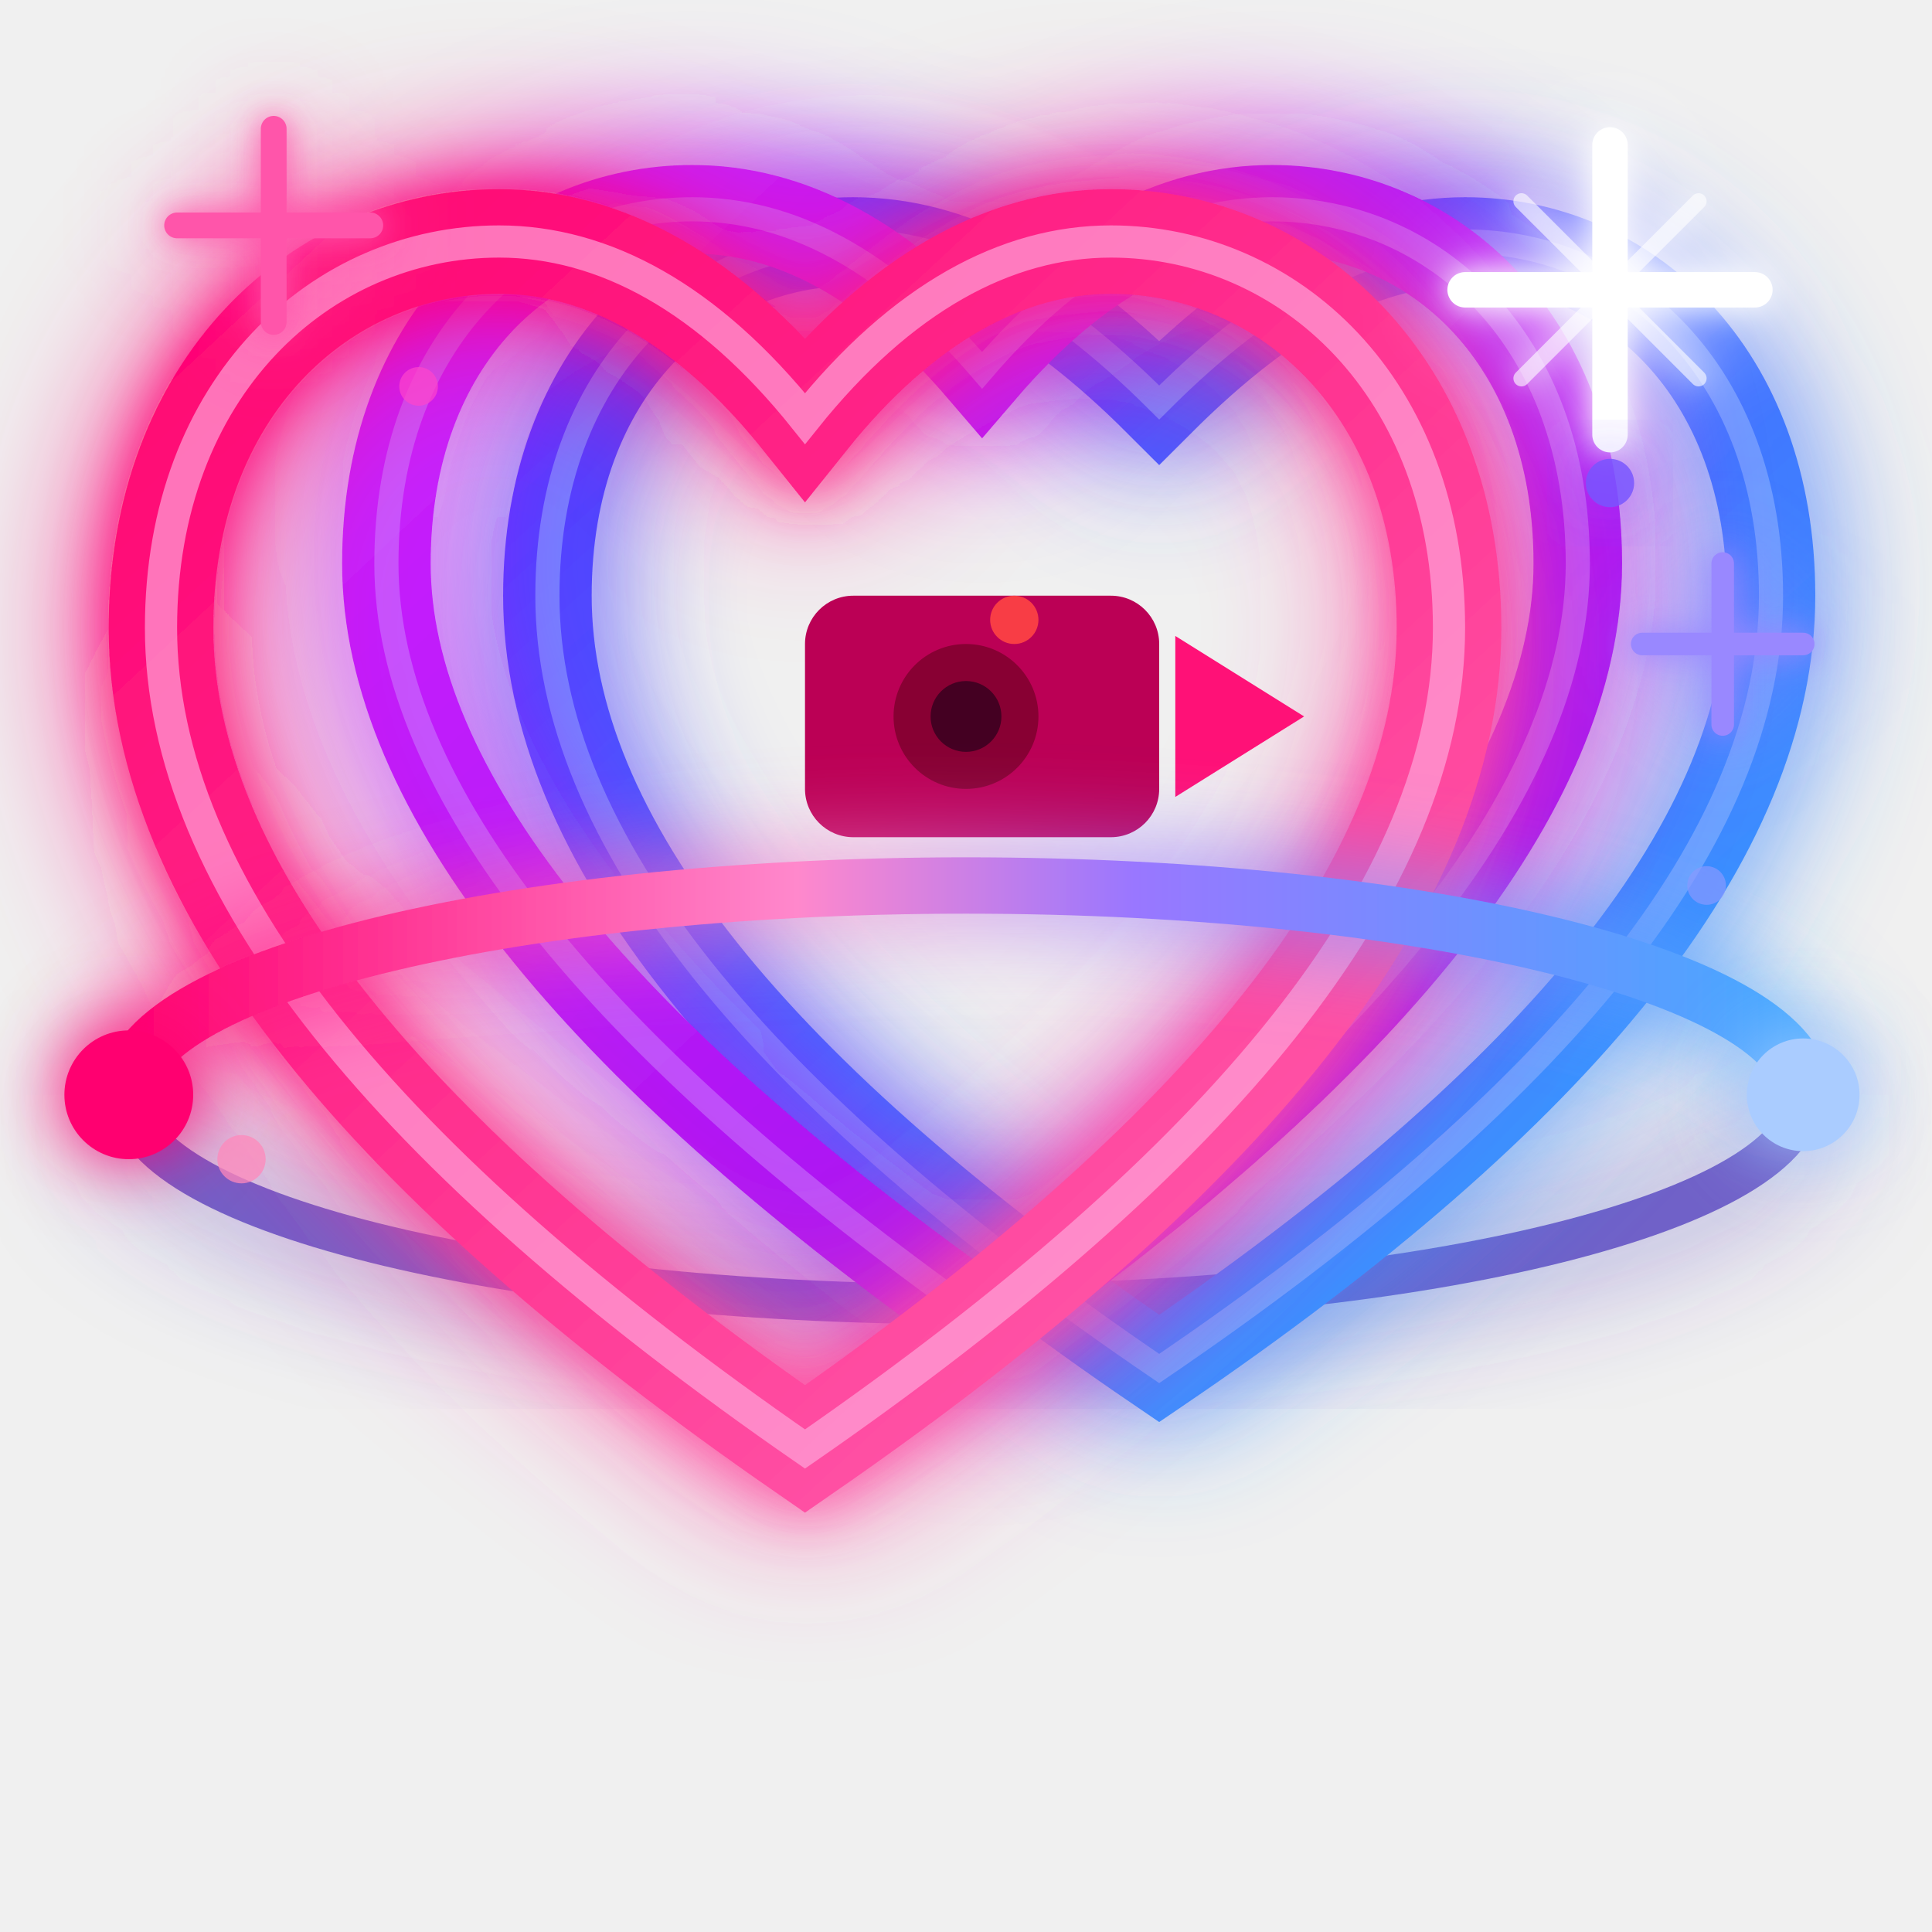
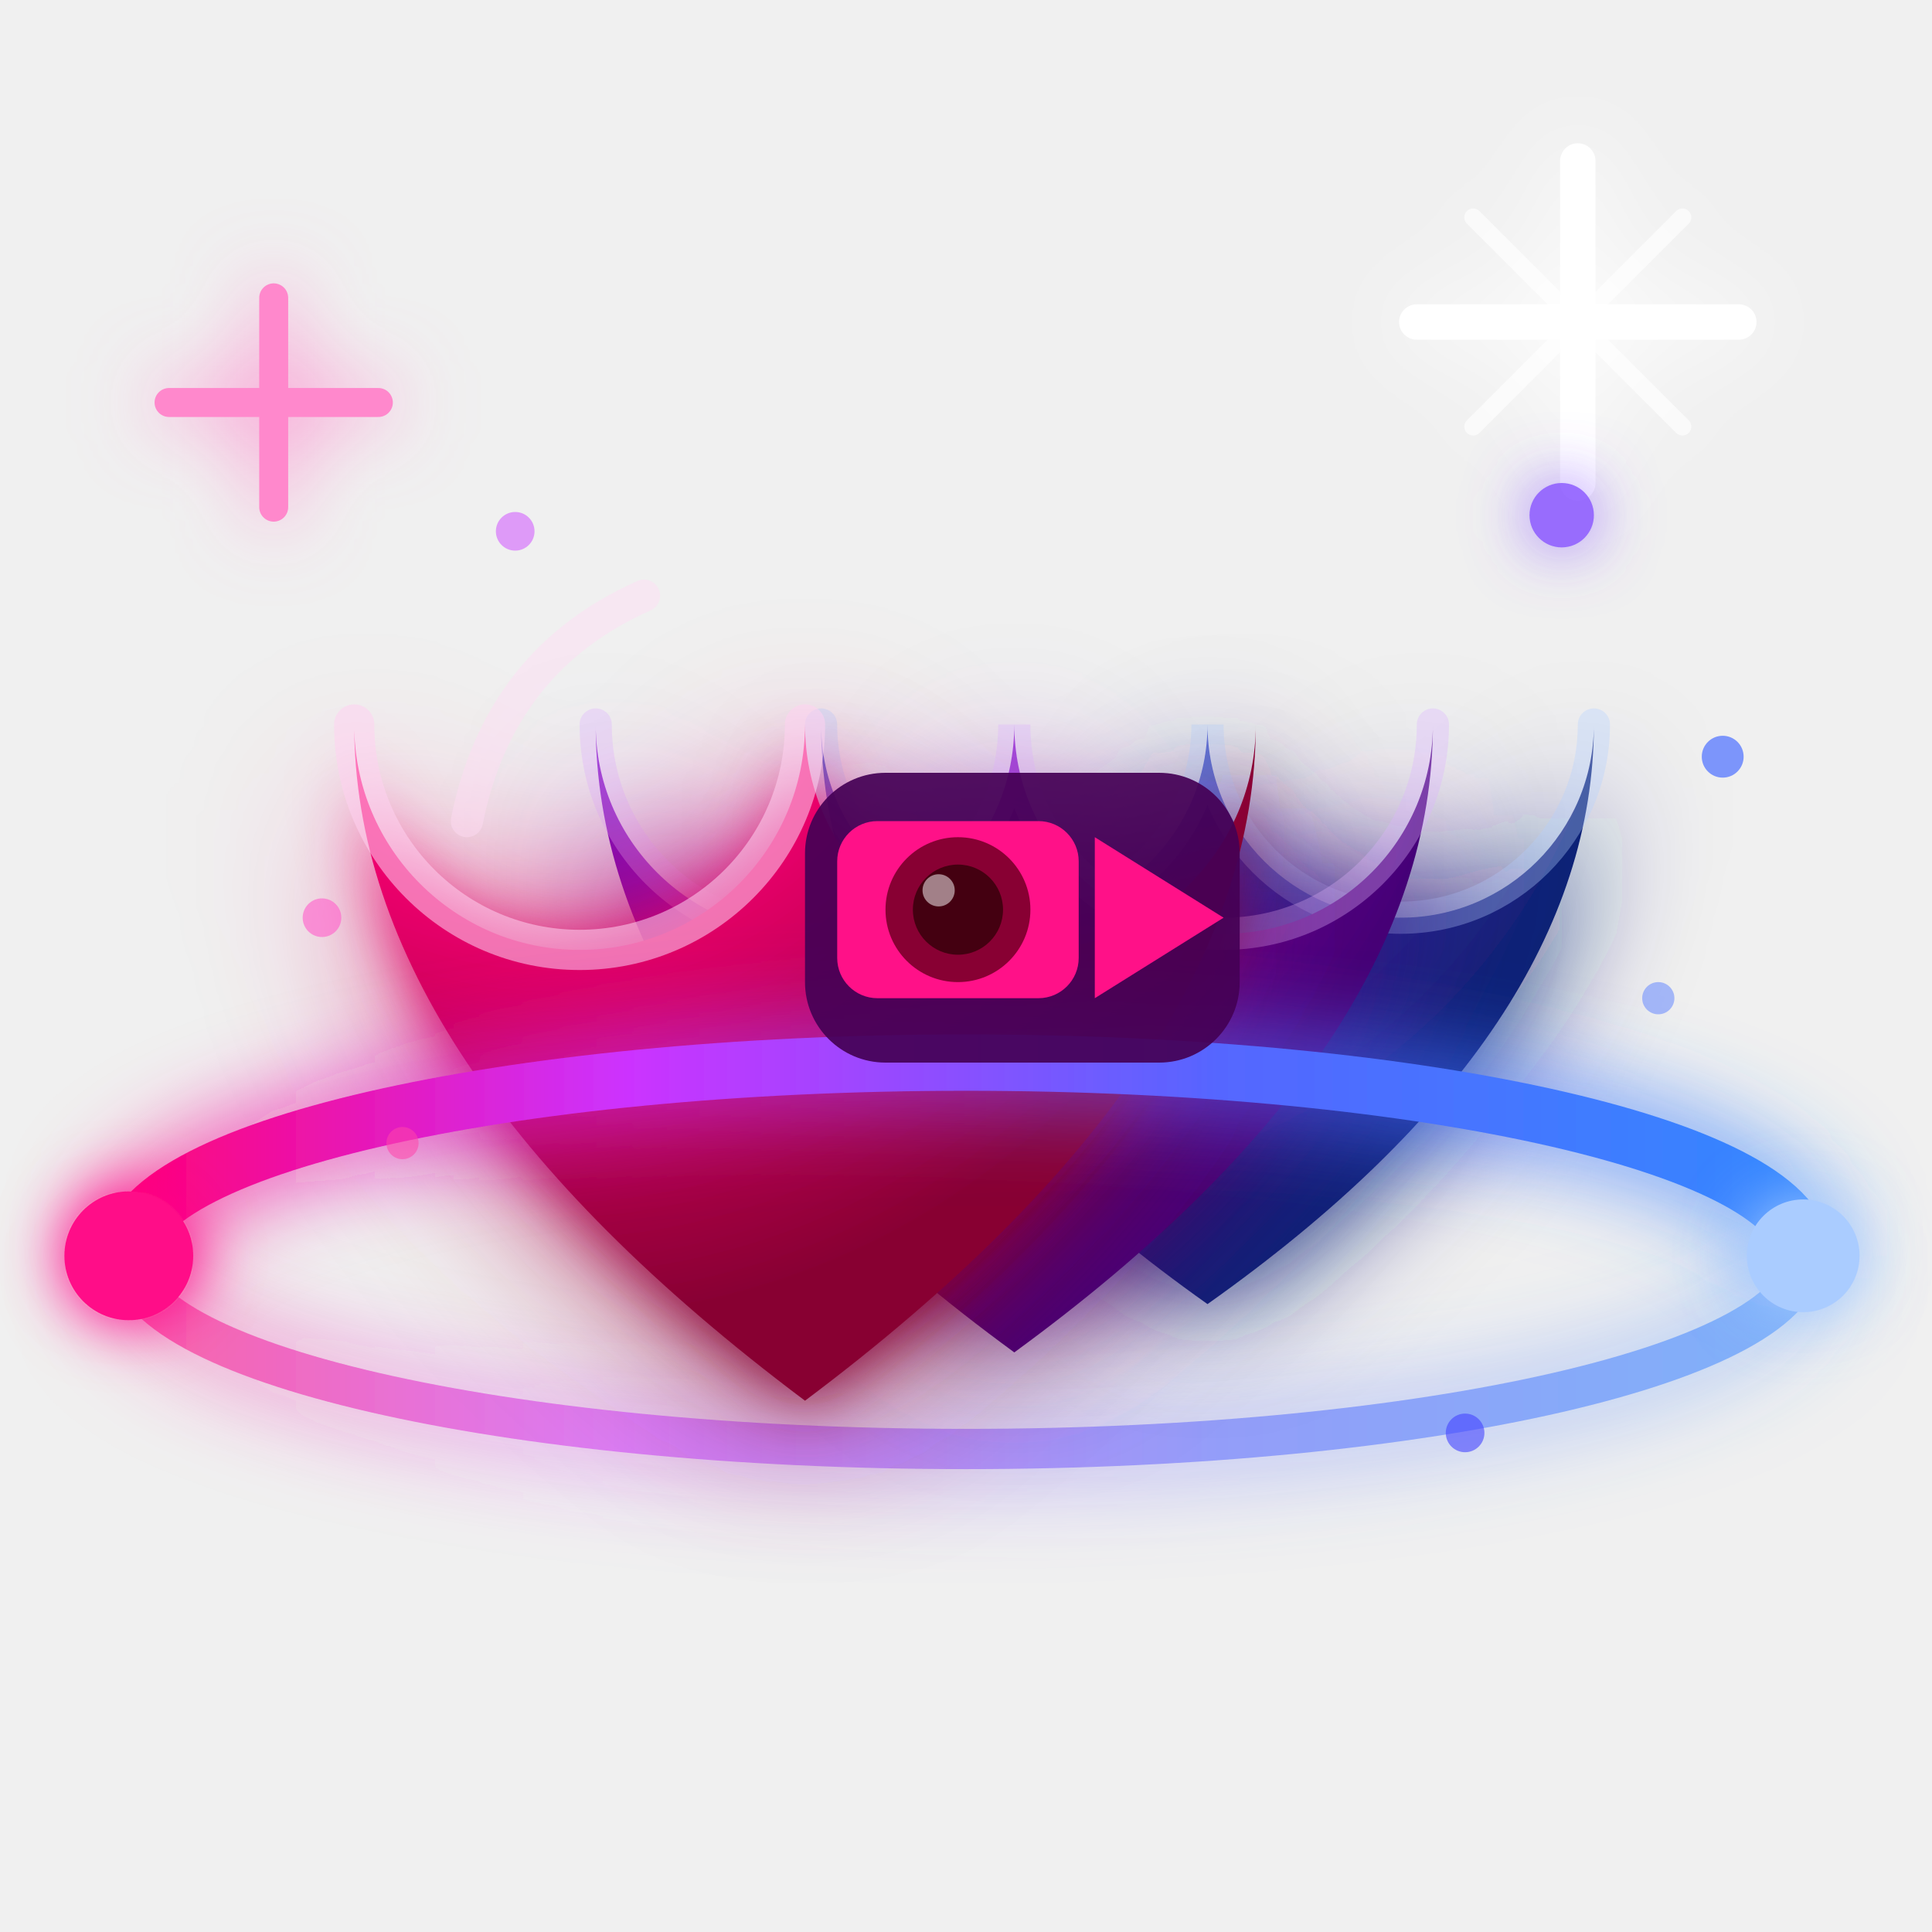
<svg xmlns="http://www.w3.org/2000/svg" viewBox="0 0 120 120" fill="none">
  <defs>
-     <linearGradient id="pg" x1="0%" y1="0%" x2="100%" y2="100%">
-       <stop offset="0%" stop-color="#ff0070" />
-       <stop offset="100%" stop-color="#ff66b2" />
+     <radialGradient id="pg" cx="34" cy="36" r="46" gradientUnits="userSpaceOnUse">
+       <stop offset="0%" stop-color="#ffbbee" />
+       <stop offset="35%" stop-color="#ff0077" />
+       <stop offset="100%" stop-color="#880033" />
+     </radialGradient>
+     <radialGradient id="ug" cx="50" cy="36" r="42" gradientUnits="userSpaceOnUse">
+       <stop offset="0%" stop-color="#dd99ff" />
+       <stop offset="35%" stop-color="#8811cc" />
+       <stop offset="100%" stop-color="#440077" />
+     </radialGradient>
+     <radialGradient id="bg" cx="63" cy="36" r="38" gradientUnits="userSpaceOnUse">
+       <stop offset="0%" stop-color="#aabbff" />
+       <stop offset="35%" stop-color="#3344cc" />
+       <stop offset="100%" stop-color="#112277" />
+     </radialGradient>
+     <linearGradient id="og" x1="0%" y1="0%" x2="100%" y2="0%">
+       <stop offset="0%" stop-color="#ff0077" />
+       <stop offset="30%" stop-color="#cc33ff" />
+       <stop offset="65%" stop-color="#5566ff" />
+       <stop offset="100%" stop-color="#3388ff" />
    </linearGradient>
-     <linearGradient id="ug" x1="0%" y1="0%" x2="100%" y2="100%">
-       <stop offset="0%" stop-color="#cc22ff" />
-       <stop offset="100%" stop-color="#9911ee" />
-     </linearGradient>
-     <linearGradient id="bg2" x1="0%" y1="0%" x2="100%" y2="100%">
-       <stop offset="0%" stop-color="#5533ff" />
-       <stop offset="100%" stop-color="#33aaff" />
-     </linearGradient>
-     <linearGradient id="og" x1="0%" y1="0%" x2="100%" y2="0%">
-       <stop offset="0%" stop-color="#ff0070" />
-       <stop offset="40%" stop-color="#ff88cc" />
-       <stop offset="60%" stop-color="#9977ff" />
-       <stop offset="100%" stop-color="#44aaff" />
-     </linearGradient>
-     <filter id="fp" x="-50%" y="-50%" width="200%" height="200%">
-       <feGaussianBlur in="SourceGraphic" stdDeviation="5" result="b1" />
+     <filter id="pGlow" x="-50%" y="-50%" width="200%" height="200%">
+       <feGaussianBlur in="SourceGraphic" stdDeviation="5.5" result="b1" />
      <feGaussianBlur in="SourceGraphic" stdDeviation="2" result="b2" />
      <feMerge>
        <feMergeNode in="b1" />
        <feMergeNode in="b2" />
        <feMergeNode in="SourceGraphic" />
      </feMerge>
    </filter>
-     <filter id="fu" x="-50%" y="-50%" width="200%" height="200%">
+     <filter id="uGlow" x="-40%" y="-40%" width="180%" height="180%">
      <feGaussianBlur in="SourceGraphic" stdDeviation="4.5" result="b" />
      <feMerge>
        <feMergeNode in="b" />
        <feMergeNode in="SourceGraphic" />
      </feMerge>
    </filter>
-     <filter id="fb" x="-50%" y="-50%" width="200%" height="200%">
+     <filter id="bGlow" x="-35%" y="-35%" width="170%" height="170%">
      <feGaussianBlur in="SourceGraphic" stdDeviation="4" result="b" />
      <feMerge>
        <feMergeNode in="b" />
        <feMergeNode in="SourceGraphic" />
      </feMerge>
    </filter>
-     <filter id="fo" x="-20%" y="-100%" width="140%" height="300%">
+     <filter id="oGlow" x="-10%" y="-200%" width="120%" height="500%">
      <feGaussianBlur in="SourceGraphic" stdDeviation="3" result="b" />
      <feMerge>
        <feMergeNode in="b" />
        <feMergeNode in="SourceGraphic" />
      </feMerge>
    </filter>
-     <filter id="fs" x="-100%" y="-100%" width="300%" height="300%">
-       <feGaussianBlur in="SourceGraphic" stdDeviation="3" result="b1" />
-       <feGaussianBlur in="SourceGraphic" stdDeviation="1" result="b2" />
-       <feMerge>
-         <feMergeNode in="b1" />
-         <feMergeNode in="b2" />
-         <feMergeNode in="SourceGraphic" />
-       </feMerge>
-     </filter>
-     <filter id="fd" x="-80%" y="-80%" width="260%" height="260%">
+     <filter id="sGlow" x="-100%" y="-100%" width="300%" height="300%">
      <feGaussianBlur in="SourceGraphic" stdDeviation="2.5" result="b" />
      <feMerge>
        <feMergeNode in="b" />
        <feMergeNode in="SourceGraphic" />
      </feMerge>
    </filter>
+     <filter id="dGlow" x="-150%" y="-150%" width="400%" height="400%">
+       <feGaussianBlur in="SourceGraphic" stdDeviation="2" result="b" />
+       <feMerge>
+         <feMergeNode in="b" />
+         <feMergeNode in="SourceGraphic" />
+       </feMerge>
+     </filter>
  </defs>
-   <path d="M 8,68 A 52,13 0 0 0 112,68" fill="none" stroke="#4433bb" stroke-width="2.5" opacity="0.75" filter="url(#fb)" />
-   <path d="M 72,85 C 47,68 34,52 34,37 C 34,23 43,15 53,15 C 59,15 65,18 72,25 C 79,18 85,15 91,15 C 101,15 110,23 110,37 C 110,52 97,68 72,85 Z" fill="none" stroke="url(#bg2)" stroke-width="5.5" filter="url(#fb)" />
-   <path d="M 72,85 C 47,68 34,52 34,37 C 34,23 43,15 53,15 C 59,15 65,18 72,25 C 79,18 85,15 91,15 C 101,15 110,23 110,37 C 110,52 97,68 72,85 Z" fill="none" stroke="#99bbff" stroke-width="1.5" opacity="0.5" />
-   <path d="M 61,82 C 37,65 24,49 24,35 C 24,21 33,13 43,13 C 49,13 55,16 61,23 C 67,16 73,13 79,13 C 89,13 98,21 98,35 C 98,49 85,65 61,82 Z" fill="none" stroke="url(#ug)" stroke-width="5.5" filter="url(#fu)" />
-   <path d="M 61,82 C 37,65 24,49 24,35 C 24,21 33,13 43,13 C 49,13 55,16 61,23 C 67,16 73,13 79,13 C 89,13 98,21 98,35 C 98,49 85,65 61,82 Z" fill="none" stroke="#cc88ff" stroke-width="1.5" opacity="0.5" />
-   <path d="M 50,90 C 24,72 10,55 10,39 C 10,24 20,15 31,15 C 37.5,15 44,18.5 50,26 C 56,18.5 62.5,15 69,15 C 80,15 90,24 90,39 C 90,55 76,72 50,90 Z" fill="none" stroke="url(#pg)" stroke-width="6.5" filter="url(#fp)" />
-   <path d="M 50,90 C 24,72 10,55 10,39 C 10,24 20,15 31,15 C 37.5,15 44,18.5 50,26 C 56,18.5 62.5,15 69,15 C 80,15 90,24 90,39 C 90,55 76,72 50,90 Z" fill="none" stroke="#ffaadd" stroke-width="2" opacity="0.65" />
-   <rect x="50" y="37" width="22" height="15" rx="3" fill="#bb0055" />
-   <circle cx="60" cy="44.5" r="4.5" fill="#880033" />
-   <circle cx="60" cy="44.5" r="2.2" fill="#440022" />
-   <polygon points="73,39.5 73,49.5 81,44.5" fill="#ff1177" />
-   <circle cx="63" cy="38.5" r="1.5" fill="#ff4444" opacity="0.9" />
-   <path d="M 8,68 A 52,13 0 0 1 112,68" fill="none" stroke="url(#og)" stroke-width="3.5" filter="url(#fo)" />
-   <circle cx="8" cy="68" r="4" fill="#ff0070" filter="url(#fd)" />
-   <circle cx="112" cy="68" r="3.5" fill="#aaccff" filter="url(#fd)" />
-   <g transform="translate(100,18)" filter="url(#fs)">
-     <line x1="0" y1="-9" x2="0" y2="9" stroke="#ffffff" stroke-width="2.2" stroke-linecap="round" />
-     <line x1="-9" y1="0" x2="9" y2="0" stroke="#ffffff" stroke-width="2.2" stroke-linecap="round" />
-     <line x1="-5.5" y1="-5.5" x2="5.5" y2="5.5" stroke="#ffffff" stroke-width="1" stroke-linecap="round" opacity="0.6" />
-     <line x1="5.5" y1="-5.5" x2="-5.5" y2="5.5" stroke="#ffffff" stroke-width="1" stroke-linecap="round" opacity="0.6" />
+   <path d="M 8,78 A 52,12 0 0 0 112,78" fill="none" stroke="url(#og)" stroke-width="2.5" opacity="0.6" filter="url(#oGlow)" />
+   <path d="M 51,45 A 12,12 0 0 0 75,45 A 12,12 0 0 0 99,45 Q 99,64 75,81 Q 51,64 51,45 Z" fill="url(#bg)" filter="url(#bGlow)" />
+   <path d="M 51,45 A 12,12 0 0 0 75,45 A 12,12 0 0 0 99,45" fill="none" stroke="rgba(180,210,255,0.35)" stroke-width="2" stroke-linecap="round" />
+   <path d="M 37,45 A 13,13 0 0 0 63,45 A 13,13 0 0 0 89,45 Q 89,65 63,84 Q 37,65 37,45 Z" fill="url(#ug)" filter="url(#uGlow)" />
+   <path d="M 37,45 A 13,13 0 0 0 63,45 A 13,13 0 0 0 89,45" fill="none" stroke="rgba(220,180,255,0.35)" stroke-width="2" stroke-linecap="round" />
+   <path d="M 22,45 A 14,14 0 0 0 50,45 A 14,14 0 0 0 78,45 Q 78,66 50,87 Q 22,66 22,45 Z" fill="url(#pg)" filter="url(#pGlow)" />
+   <path d="M 22,45 A 14,14 0 0 0 50,45" fill="none" stroke="rgba(255,210,240,0.55)" stroke-width="2.5" stroke-linecap="round" />
+   <path d="M 29,51 Q 31,41 40,37" fill="none" stroke="rgba(255,220,245,0.45)" stroke-width="2" stroke-linecap="round" />
+   <path d="M 8,78 A 52,12 0 0 1 112,78" fill="none" stroke="url(#og)" stroke-width="3.5" filter="url(#oGlow)" />
+   <circle cx="8" cy="78" r="4" fill="#ff1188" filter="url(#dGlow)" />
+   <circle cx="112" cy="78" r="3.5" fill="#aaccff" filter="url(#dGlow)" />
+   <rect x="50" y="48" width="27" height="18" rx="5" fill="#440055" opacity="0.92" />
+   <rect x="52" y="51" width="15" height="11" rx="2.5" fill="#ff1188" />
+   <circle cx="59.5" cy="56.5" r="4.5" fill="#880033" />
+   <circle cx="59.5" cy="56.5" r="2.8" fill="#440011" />
+   <circle cx="58.3" cy="55.3" r="1" fill="rgba(255,255,255,0.5)" />
+   <polygon points="68,52 68,62 76,57" fill="#ff1188" />
+   <g transform="translate(98,20)" filter="url(#sGlow)">
+     <line x1="0" y1="-10" x2="0" y2="10" stroke="white" stroke-width="2.2" stroke-linecap="round" />
+     <line x1="-10" y1="0" x2="10" y2="0" stroke="white" stroke-width="2.2" stroke-linecap="round" />
+     <line x1="-6.5" y1="-6.5" x2="6.5" y2="6.5" stroke="white" stroke-width="1.1" stroke-linecap="round" opacity="0.65" />
+     <line x1="6.5" y1="-6.5" x2="-6.5" y2="6.5" stroke="white" stroke-width="1.1" stroke-linecap="round" opacity="0.65" />
  </g>
-   <g transform="translate(17,14)" filter="url(#fs)">
-     <line x1="0" y1="-6" x2="0" y2="6" stroke="#ff55aa" stroke-width="1.6" stroke-linecap="round" />
-     <line x1="-6" y1="0" x2="6" y2="0" stroke="#ff55aa" stroke-width="1.6" stroke-linecap="round" />
+   <g transform="translate(17,25)" filter="url(#sGlow)">
+     <line x1="0" y1="-6.5" x2="0" y2="6.5" stroke="#ff88cc" stroke-width="1.8" stroke-linecap="round" />
+     <line x1="-6.5" y1="0" x2="6.5" y2="0" stroke="#ff88cc" stroke-width="1.8" stroke-linecap="round" />
  </g>
-   <g transform="translate(107,40)" filter="url(#fs)">
-     <line x1="0" y1="-5" x2="0" y2="5" stroke="#9988ff" stroke-width="1.4" stroke-linecap="round" />
-     <line x1="-5" y1="0" x2="5" y2="0" stroke="#9988ff" stroke-width="1.4" stroke-linecap="round" />
-   </g>
-   <circle cx="100" cy="30" r="1.5" fill="#7755ff" opacity="0.85" filter="url(#fd)" />
-   <circle cx="15" cy="72" r="1.5" fill="#ff88bb" opacity="0.75" />
-   <circle cx="26" cy="24" r="1.2" fill="#ff44cc" opacity="0.7" />
-   <circle cx="106" cy="55" r="1.2" fill="#8899ff" opacity="0.7" />
+   <circle cx="97" cy="32" r="2" fill="#8855ff" opacity="0.85" filter="url(#dGlow)" />
+   <circle cx="107" cy="47" r="1.3" fill="#5577ff" opacity="0.75" />
+   <circle cx="103" cy="62" r="1" fill="#6688ff" opacity="0.55" />
+   <circle cx="20" cy="57" r="1.2" fill="#ff66cc" opacity="0.65" />
+   <circle cx="25" cy="71" r="1" fill="#ff44aa" opacity="0.55" />
+   <circle cx="32" cy="33" r="1.2" fill="#cc44ff" opacity="0.50" />
+   <circle cx="91" cy="89" r="1.2" fill="#4444ff" opacity="0.60" />
</svg>
